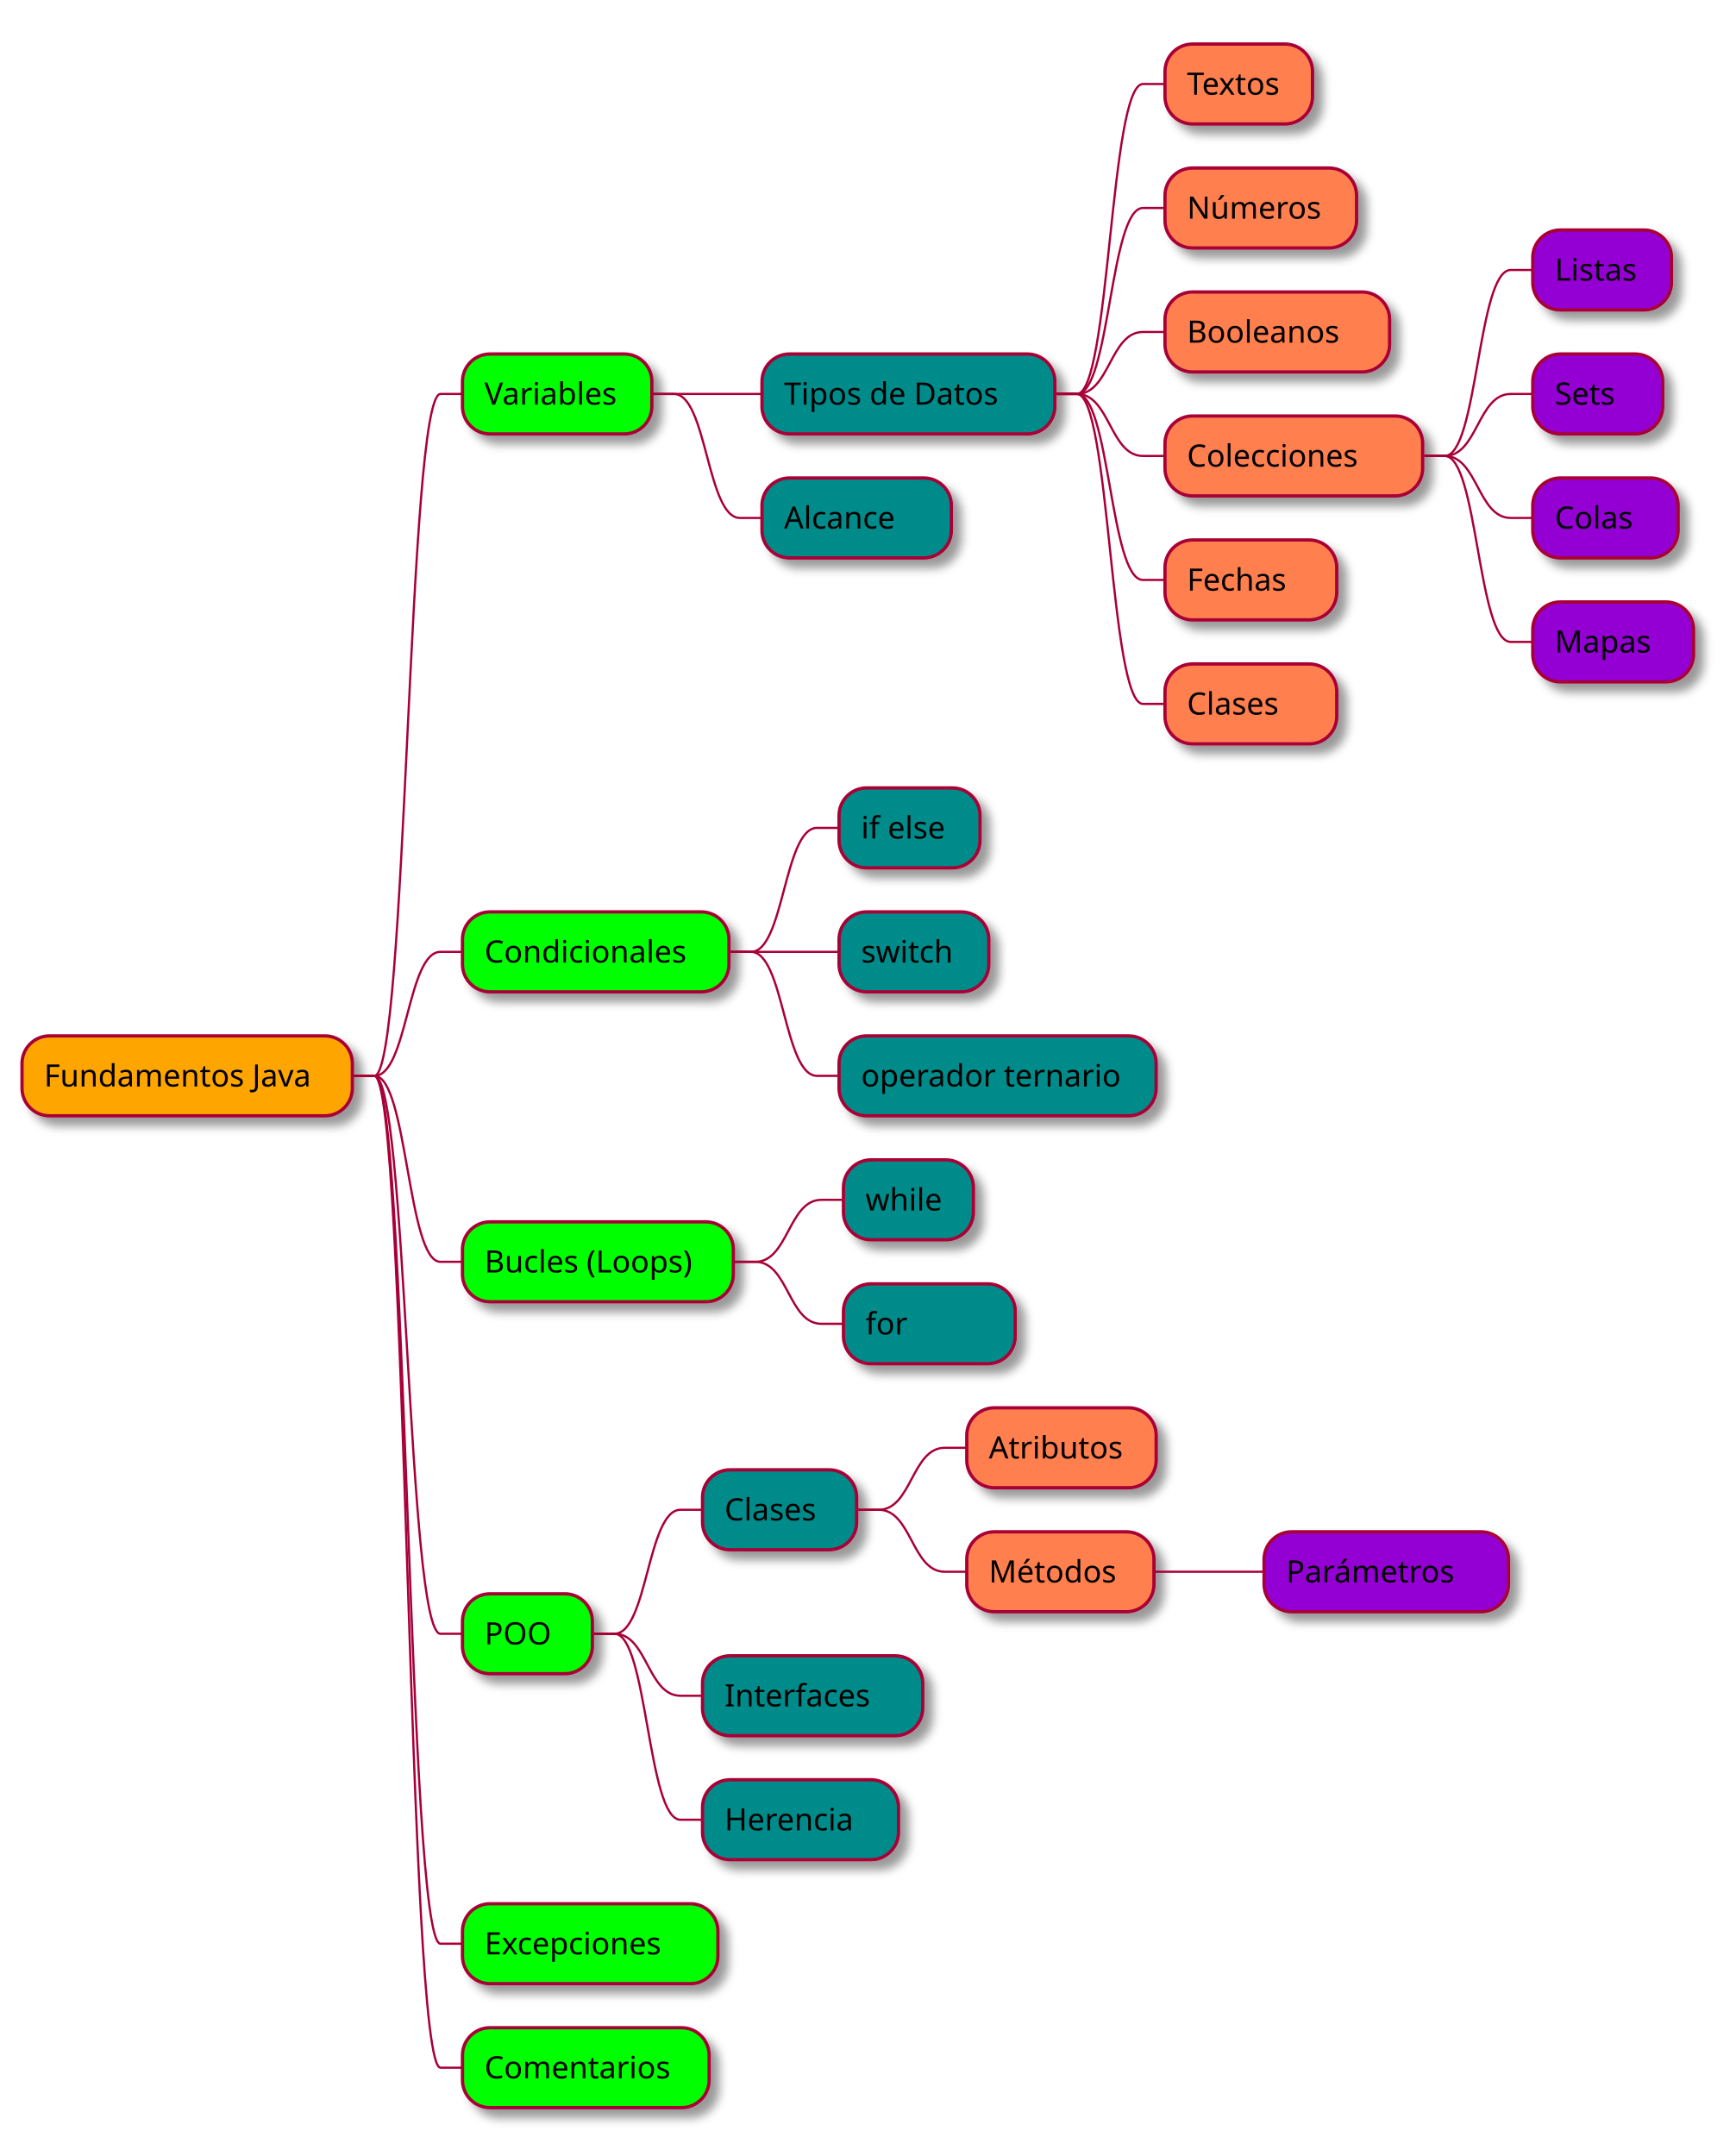
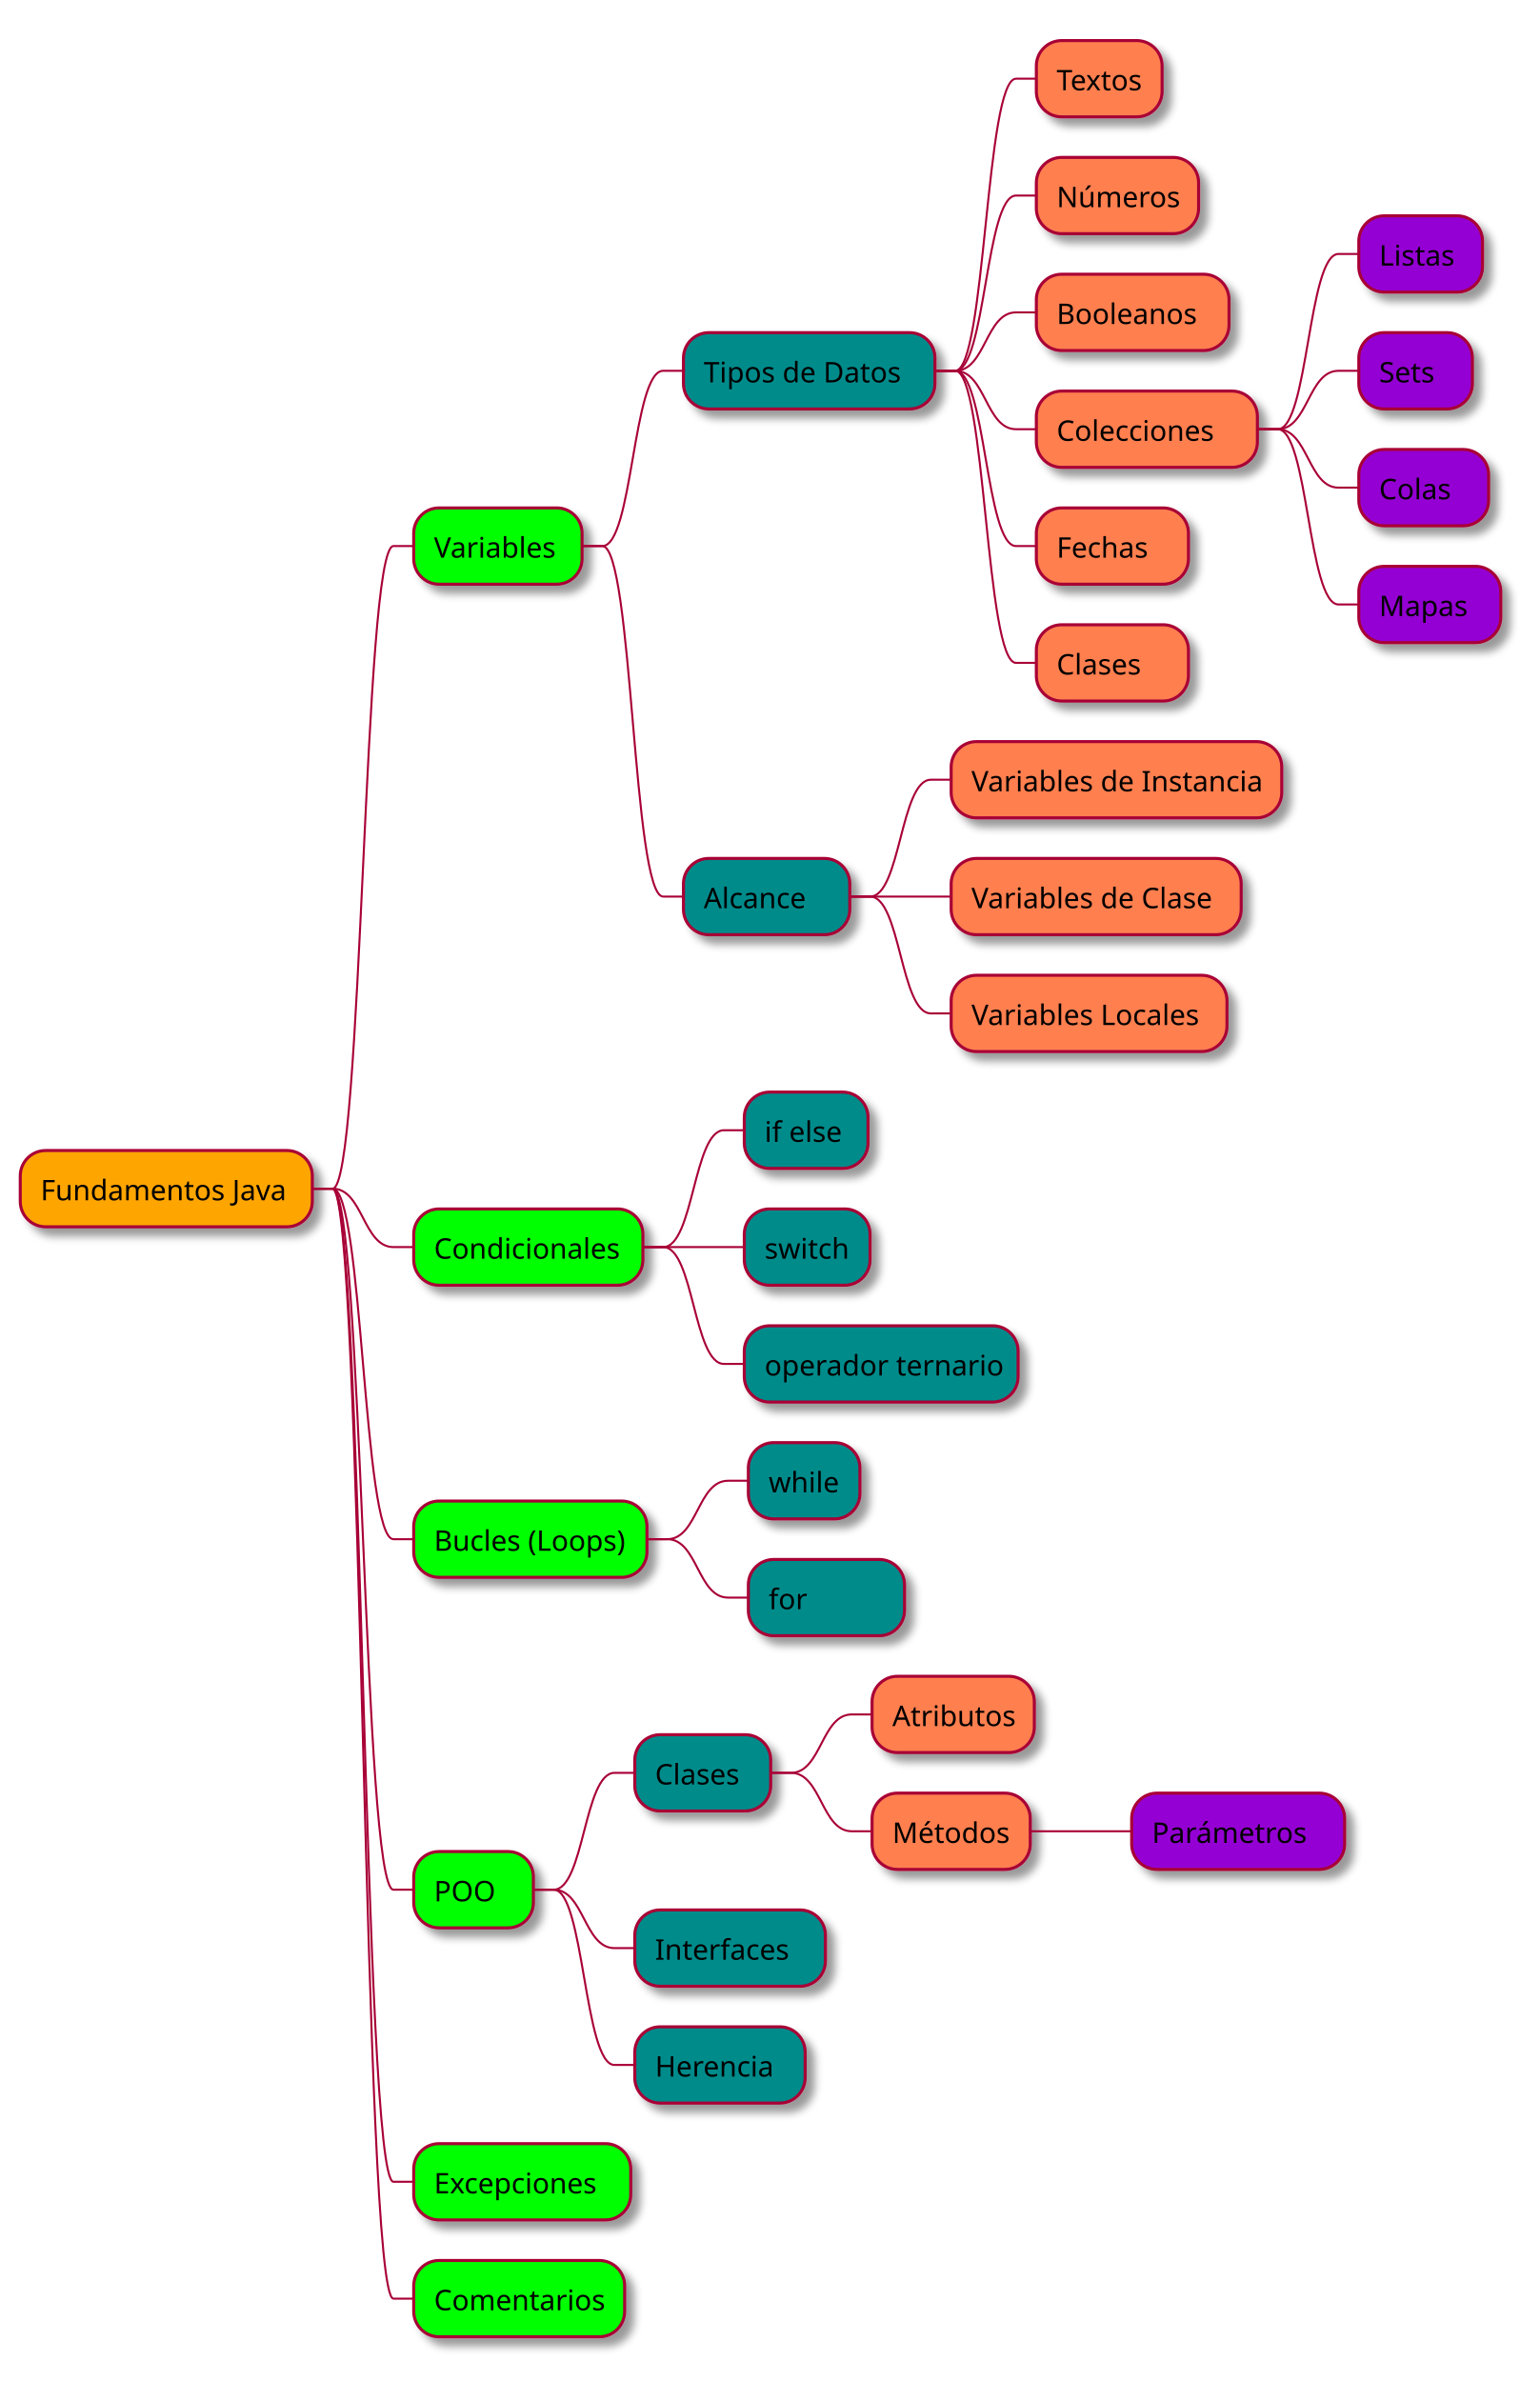
- <svg xmlns="http://www.w3.org/2000/svg" contentScriptType="application/ecmascript" contentStyleType="text/css" height="979px" preserveAspectRatio="none" style="width:788px;height:979px;background:#FFFFFF;" version="1.1" viewBox="0 0 788 979" width="788px" zoomAndPan="magnify">
+ <svg xmlns="http://www.w3.org/2000/svg" contentScriptType="application/ecmascript" contentStyleType="text/css" height="1174px" preserveAspectRatio="none" style="width:759px;height:1174px;background:#FFFFFF;" version="1.1" viewBox="0 0 759 1174" width="759px" zoomAndPan="magnify">
  <defs>
-     <filter height="300%" id="fqdyhw6513tn7" width="300%" x="-1" y="-1">
+     <filter height="300%" id="f1xwnml7bjrmjs" width="300%" x="-1" y="-1">
      <feGaussianBlur result="blurOut" stdDeviation="2.0" />
      <feColorMatrix in="blurOut" result="blurOut2" type="matrix" values="0 0 0 0 0 0 0 0 0 0 0 0 0 0 0 0 0 0 .4 0" />
      <feOffset dx="4.0" dy="4.0" in="blurOut2" result="blurOut3" />
      <feBlend in="SourceGraphic" in2="blurOut3" mode="normal" />
    </filter>
  </defs>
  <g>
-     <rect fill="#FFA500" filter="url(#fqdyhw6513tn7)" height="36.297" rx="12.5" ry="12.5" style="stroke:#A80036;stroke-width:1.5;" width="150" x="10" y="470.375" />
-     <text fill="#000000" font-family="sans-serif" font-size="14" lengthAdjust="spacing" textLength="126" x="20" y="493.37">Fundamentos Java</text>
-     <rect fill="#00FF00" filter="url(#fqdyhw6513tn7)" height="36.297" rx="12.5" ry="12.5" style="stroke:#A80036;stroke-width:1.5;" width="86" x="210" y="160.742" />
-     <text fill="#000000" font-family="sans-serif" font-size="14" lengthAdjust="spacing" textLength="62" x="220" y="183.737">Variables</text>
-     <rect fill="#008B8B" filter="url(#fqdyhw6513tn7)" height="36.297" rx="12.5" ry="12.5" style="stroke:#A80036;stroke-width:1.5;" width="133" x="346" y="160.742" />
-     <text fill="#000000" font-family="sans-serif" font-size="14" lengthAdjust="spacing" textLength="105" x="356" y="183.737">Tipos de Datos</text>
-     <rect fill="#FF7F50" filter="url(#fqdyhw6513tn7)" height="36.297" rx="12.5" ry="12.5" style="stroke:#A80036;stroke-width:1.5;" width="67" x="529" y="20" />
-     <text fill="#000000" font-family="sans-serif" font-size="14" lengthAdjust="spacing" textLength="47" x="539" y="42.995">Textos</text>
-     <path d="M479,178.891 L489,178.891 C504,178.891 504,38.148 519,38.148 L529,38.148 " fill="none" style="stroke:#A80036;stroke-width:1.0;" />
-     <rect fill="#FF7F50" filter="url(#fqdyhw6513tn7)" height="36.297" rx="12.5" ry="12.5" style="stroke:#A80036;stroke-width:1.5;" width="87" x="529" y="76.297" />
-     <text fill="#000000" font-family="sans-serif" font-size="14" lengthAdjust="spacing" textLength="63" x="539" y="99.292">Números</text>
-     <path d="M479,178.891 L489,178.891 C504,178.891 504,94.445 519,94.445 L529,94.445 " fill="none" style="stroke:#A80036;stroke-width:1.0;" />
-     <rect fill="#FF7F50" filter="url(#fqdyhw6513tn7)" height="36.297" rx="12.5" ry="12.5" style="stroke:#A80036;stroke-width:1.5;" width="102" x="529" y="132.594" />
-     <text fill="#000000" font-family="sans-serif" font-size="14" lengthAdjust="spacing" textLength="74" x="539" y="155.589">Booleanos</text>
-     <path d="M479,178.891 L489,178.891 C504,178.891 504,150.742 519,150.742 L529,150.742 " fill="none" style="stroke:#A80036;stroke-width:1.0;" />
-     <rect fill="#FF7F50" filter="url(#fqdyhw6513tn7)" height="36.297" rx="12.5" ry="12.5" style="stroke:#A80036;stroke-width:1.5;" width="117" x="529" y="188.891" />
-     <text fill="#000000" font-family="sans-serif" font-size="14" lengthAdjust="spacing" textLength="85" x="539" y="211.886">Colecciones</text>
-     <rect fill="#9400D3" filter="url(#fqdyhw6513tn7)" height="36.297" rx="12.5" ry="12.5" style="stroke:#A80036;stroke-width:1.5;" width="63" x="696" y="104.445" />
-     <text fill="#000000" font-family="sans-serif" font-size="14" lengthAdjust="spacing" textLength="39" x="706" y="127.44">Listas</text>
-     <path d="M646,207.039 L656,207.039 C671,207.039 671,122.594 686,122.594 L696,122.594 " fill="none" style="stroke:#A80036;stroke-width:1.0;" />
-     <rect fill="#9400D3" filter="url(#fqdyhw6513tn7)" height="36.297" rx="12.5" ry="12.5" style="stroke:#A80036;stroke-width:1.5;" width="59" x="696" y="160.742" />
-     <text fill="#000000" font-family="sans-serif" font-size="14" lengthAdjust="spacing" textLength="31" x="706" y="183.737">Sets</text>
-     <path d="M646,207.039 L656,207.039 C671,207.039 671,178.891 686,178.891 L696,178.891 " fill="none" style="stroke:#A80036;stroke-width:1.0;" />
-     <rect fill="#9400D3" filter="url(#fqdyhw6513tn7)" height="36.297" rx="12.5" ry="12.5" style="stroke:#A80036;stroke-width:1.5;" width="66" x="696" y="217.039" />
-     <text fill="#000000" font-family="sans-serif" font-size="14" lengthAdjust="spacing" textLength="38" x="706" y="240.034">Colas</text>
-     <path d="M646,207.039 L656,207.039 C671,207.039 671,235.188 686,235.188 L696,235.188 " fill="none" style="stroke:#A80036;stroke-width:1.0;" />
-     <rect fill="#9400D3" filter="url(#fqdyhw6513tn7)" height="36.297" rx="12.5" ry="12.5" style="stroke:#A80036;stroke-width:1.5;" width="73" x="696" y="273.336" />
-     <text fill="#000000" font-family="sans-serif" font-size="14" lengthAdjust="spacing" textLength="45" x="706" y="296.331">Mapas</text>
-     <path d="M646,207.039 L656,207.039 C671,207.039 671,291.484 686,291.484 L696,291.484 " fill="none" style="stroke:#A80036;stroke-width:1.0;" />
-     <path d="M479,178.891 L489,178.891 C504,178.891 504,207.039 519,207.039 L529,207.039 " fill="none" style="stroke:#A80036;stroke-width:1.0;" />
-     <rect fill="#FF7F50" filter="url(#fqdyhw6513tn7)" height="36.297" rx="12.5" ry="12.5" style="stroke:#A80036;stroke-width:1.5;" width="78" x="529" y="245.188" />
-     <text fill="#000000" font-family="sans-serif" font-size="14" lengthAdjust="spacing" textLength="50" x="539" y="268.183">Fechas</text>
-     <path d="M479,178.891 L489,178.891 C504,178.891 504,263.336 519,263.336 L529,263.336 " fill="none" style="stroke:#A80036;stroke-width:1.0;" />
-     <rect fill="#FF7F50" filter="url(#fqdyhw6513tn7)" height="36.297" rx="12.5" ry="12.5" style="stroke:#A80036;stroke-width:1.5;" width="78" x="529" y="301.484" />
-     <text fill="#000000" font-family="sans-serif" font-size="14" lengthAdjust="spacing" textLength="46" x="539" y="324.479">Clases</text>
-     <path d="M479,178.891 L489,178.891 C504,178.891 504,319.633 519,319.633 L529,319.633 " fill="none" style="stroke:#A80036;stroke-width:1.0;" />
-     <path d="M296,178.891 L306,178.891 C321,178.891 321,178.891 336,178.891 L346,178.891 " fill="none" style="stroke:#A80036;stroke-width:1.0;" />
-     <rect fill="#008B8B" filter="url(#fqdyhw6513tn7)" height="36.297" rx="12.5" ry="12.5" style="stroke:#A80036;stroke-width:1.5;" width="86" x="346" y="217.039" />
-     <text fill="#000000" font-family="sans-serif" font-size="14" lengthAdjust="spacing" textLength="54" x="356" y="240.034">Alcance</text>
-     <path d="M296,178.891 L306,178.891 C321,178.891 321,235.188 336,235.188 L346,235.188 " fill="none" style="stroke:#A80036;stroke-width:1.0;" />
-     <path d="M160,488.523 L170,488.523 C185,488.523 185,178.891 200,178.891 L210,178.891 " fill="none" style="stroke:#A80036;stroke-width:1.0;" />
-     <rect fill="#00FF00" filter="url(#fqdyhw6513tn7)" height="36.297" rx="12.5" ry="12.5" style="stroke:#A80036;stroke-width:1.5;" width="121" x="210" y="414.078" />
-     <text fill="#000000" font-family="sans-serif" font-size="14" lengthAdjust="spacing" textLength="97" x="220" y="437.073">Condicionales</text>
-     <rect fill="#008B8B" filter="url(#fqdyhw6513tn7)" height="36.297" rx="12.5" ry="12.5" style="stroke:#A80036;stroke-width:1.5;" width="64" x="381" y="357.781" />
-     <text fill="#000000" font-family="sans-serif" font-size="14" lengthAdjust="spacing" textLength="40" x="391" y="380.776">if else</text>
-     <path d="M331,432.227 L341,432.227 C356,432.227 356,375.93 371,375.93 L381,375.93 " fill="none" style="stroke:#A80036;stroke-width:1.0;" />
-     <rect fill="#008B8B" filter="url(#fqdyhw6513tn7)" height="36.297" rx="12.5" ry="12.5" style="stroke:#A80036;stroke-width:1.5;" width="68" x="381" y="414.078" />
-     <text fill="#000000" font-family="sans-serif" font-size="14" lengthAdjust="spacing" textLength="44" x="391" y="437.073">switch</text>
-     <path d="M331,432.227 L341,432.227 C356,432.227 356,432.227 371,432.227 L381,432.227 " fill="none" style="stroke:#A80036;stroke-width:1.0;" />
-     <rect fill="#008B8B" filter="url(#fqdyhw6513tn7)" height="36.297" rx="12.5" ry="12.5" style="stroke:#A80036;stroke-width:1.5;" width="144" x="381" y="470.375" />
-     <text fill="#000000" font-family="sans-serif" font-size="14" lengthAdjust="spacing" textLength="120" x="391" y="493.37">operador ternario</text>
-     <path d="M331,432.227 L341,432.227 C356,432.227 356,488.523 371,488.523 L381,488.523 " fill="none" style="stroke:#A80036;stroke-width:1.0;" />
-     <path d="M160,488.523 L170,488.523 C185,488.523 185,432.227 200,432.227 L210,432.227 " fill="none" style="stroke:#A80036;stroke-width:1.0;" />
-     <rect fill="#00FF00" filter="url(#fqdyhw6513tn7)" height="36.297" rx="12.5" ry="12.5" style="stroke:#A80036;stroke-width:1.5;" width="123" x="210" y="554.82" />
-     <text fill="#000000" font-family="sans-serif" font-size="14" lengthAdjust="spacing" textLength="103" x="220" y="577.815">Bucles (Loops)</text>
-     <rect fill="#008B8B" filter="url(#fqdyhw6513tn7)" height="36.297" rx="12.5" ry="12.5" style="stroke:#A80036;stroke-width:1.5;" width="59" x="383" y="526.672" />
-     <text fill="#000000" font-family="sans-serif" font-size="14" lengthAdjust="spacing" textLength="35" x="393" y="549.667">while</text>
-     <path d="M333,572.969 L343,572.969 C358,572.969 358,544.82 373,544.82 L383,544.82 " fill="none" style="stroke:#A80036;stroke-width:1.0;" />
-     <rect fill="#008B8B" filter="url(#fqdyhw6513tn7)" height="36.297" rx="12.5" ry="12.5" style="stroke:#A80036;stroke-width:1.5;" width="78" x="383" y="582.969" />
-     <text fill="#000000" font-family="sans-serif" font-size="14" lengthAdjust="spacing" textLength="18" x="393" y="605.964">for</text>
-     <path d="M333,572.969 L343,572.969 C358,572.969 358,601.117 373,601.117 L383,601.117 " fill="none" style="stroke:#A80036;stroke-width:1.0;" />
-     <path d="M160,488.523 L170,488.523 C185,488.523 185,572.969 200,572.969 L210,572.969 " fill="none" style="stroke:#A80036;stroke-width:1.0;" />
-     <rect fill="#00FF00" filter="url(#fqdyhw6513tn7)" height="36.297" rx="12.5" ry="12.5" style="stroke:#A80036;stroke-width:1.5;" width="59" x="210" y="723.711" />
-     <text fill="#000000" font-family="sans-serif" font-size="14" lengthAdjust="spacing" textLength="31" x="220" y="746.706">POO</text>
-     <rect fill="#008B8B" filter="url(#fqdyhw6513tn7)" height="36.297" rx="12.5" ry="12.5" style="stroke:#A80036;stroke-width:1.5;" width="70" x="319" y="667.414" />
-     <text fill="#000000" font-family="sans-serif" font-size="14" lengthAdjust="spacing" textLength="46" x="329" y="690.409">Clases</text>
-     <rect fill="#FF7F50" filter="url(#fqdyhw6513tn7)" height="36.297" rx="12.5" ry="12.5" style="stroke:#A80036;stroke-width:1.5;" width="86" x="439" y="639.266" />
-     <text fill="#000000" font-family="sans-serif" font-size="14" lengthAdjust="spacing" textLength="62" x="449" y="662.261">Atributos</text>
-     <path d="M389,685.562 L399,685.562 C414,685.562 414,657.414 429,657.414 L439,657.414 " fill="none" style="stroke:#A80036;stroke-width:1.0;" />
-     <rect fill="#FF7F50" filter="url(#fqdyhw6513tn7)" height="36.297" rx="12.5" ry="12.5" style="stroke:#A80036;stroke-width:1.5;" width="85" x="439" y="695.562" />
-     <text fill="#000000" font-family="sans-serif" font-size="14" lengthAdjust="spacing" textLength="61" x="449" y="718.558">Métodos</text>
-     <rect fill="#9400D3" filter="url(#fqdyhw6513tn7)" height="36.297" rx="12.5" ry="12.5" style="stroke:#A80036;stroke-width:1.5;" width="111" x="574" y="695.562" />
-     <text fill="#000000" font-family="sans-serif" font-size="14" lengthAdjust="spacing" textLength="79" x="584" y="718.558">Parámetros</text>
-     <path d="M524,713.711 L534,713.711 C549,713.711 549,713.711 564,713.711 L574,713.711 " fill="none" style="stroke:#A80036;stroke-width:1.0;" />
-     <path d="M389,685.562 L399,685.562 C414,685.562 414,713.711 429,713.711 L439,713.711 " fill="none" style="stroke:#A80036;stroke-width:1.0;" />
-     <path d="M269,741.859 L279,741.859 C294,741.859 294,685.562 309,685.562 L319,685.562 " fill="none" style="stroke:#A80036;stroke-width:1.0;" />
-     <rect fill="#008B8B" filter="url(#fqdyhw6513tn7)" height="36.297" rx="12.5" ry="12.5" style="stroke:#A80036;stroke-width:1.5;" width="100" x="319" y="751.859" />
-     <text fill="#000000" font-family="sans-serif" font-size="14" lengthAdjust="spacing" textLength="68" x="329" y="774.855">Interfaces</text>
-     <path d="M269,741.859 L279,741.859 C294,741.859 294,770.008 309,770.008 L319,770.008 " fill="none" style="stroke:#A80036;stroke-width:1.0;" />
-     <rect fill="#008B8B" filter="url(#fqdyhw6513tn7)" height="36.297" rx="12.5" ry="12.5" style="stroke:#A80036;stroke-width:1.5;" width="89" x="319" y="808.156" />
-     <text fill="#000000" font-family="sans-serif" font-size="14" lengthAdjust="spacing" textLength="61" x="329" y="831.151">Herencia</text>
-     <path d="M269,741.859 L279,741.859 C294,741.859 294,826.305 309,826.305 L319,826.305 " fill="none" style="stroke:#A80036;stroke-width:1.0;" />
-     <path d="M160,488.523 L170,488.523 C185,488.523 185,741.859 200,741.859 L210,741.859 " fill="none" style="stroke:#A80036;stroke-width:1.0;" />
-     <rect fill="#00FF00" filter="url(#fqdyhw6513tn7)" height="36.297" rx="12.5" ry="12.5" style="stroke:#A80036;stroke-width:1.5;" width="116" x="210" y="864.453" />
-     <text fill="#000000" font-family="sans-serif" font-size="14" lengthAdjust="spacing" textLength="88" x="220" y="887.448">Excepciones</text>
-     <path d="M160,488.523 L170,488.523 C185,488.523 185,882.602 200,882.602 L210,882.602 " fill="none" style="stroke:#A80036;stroke-width:1.0;" />
-     <rect fill="#00FF00" filter="url(#fqdyhw6513tn7)" height="36.297" rx="12.5" ry="12.5" style="stroke:#A80036;stroke-width:1.5;" width="112" x="210" y="920.75" />
-     <text fill="#000000" font-family="sans-serif" font-size="14" lengthAdjust="spacing" textLength="88" x="220" y="943.745">Comentarios</text>
-     <path d="M160,488.523 L170,488.523 C185,488.523 185,938.898 200,938.898 L210,938.898 " fill="none" style="stroke:#A80036;stroke-width:1.0;" />
+     <rect fill="#FFA500" filter="url(#f1xwnml7bjrmjs)" height="37.609" rx="12.5" ry="12.5" style="stroke:#A80036;stroke-width:1.5;" width="144" x="10" y="567.289" />
+     <text fill="#000000" font-family="sans-serif" font-size="14" lengthAdjust="spacing" textLength="120" x="20" y="591.822">Fundamentos Java</text>
+     <rect fill="#00FF00" filter="url(#f1xwnml7bjrmjs)" height="37.609" rx="12.5" ry="12.5" style="stroke:#A80036;stroke-width:1.5;" width="83" x="204" y="250.438" />
+     <text fill="#000000" font-family="sans-serif" font-size="14" lengthAdjust="spacing" textLength="59" x="214" y="274.971">Variables</text>
+     <rect fill="#008B8B" filter="url(#f1xwnml7bjrmjs)" height="37.609" rx="12.5" ry="12.5" style="stroke:#A80036;stroke-width:1.5;" width="124" x="337" y="164.023" />
+     <text fill="#000000" font-family="sans-serif" font-size="14" lengthAdjust="spacing" textLength="96" x="347" y="188.557">Tipos de Datos</text>
+     <rect fill="#FF7F50" filter="url(#f1xwnml7bjrmjs)" height="37.609" rx="12.5" ry="12.5" style="stroke:#A80036;stroke-width:1.5;" width="62" x="511" y="20" />
+     <text fill="#000000" font-family="sans-serif" font-size="14" lengthAdjust="spacing" textLength="42" x="521" y="44.533">Textos</text>
+     <path d="M461,182.828 L471,182.828 C486,182.828 486,38.805 501,38.805 L511,38.805 " fill="none" style="stroke:#A80036;stroke-width:1.0;" />
+     <rect fill="#FF7F50" filter="url(#f1xwnml7bjrmjs)" height="37.609" rx="12.5" ry="12.5" style="stroke:#A80036;stroke-width:1.5;" width="80" x="511" y="77.609" />
+     <text fill="#000000" font-family="sans-serif" font-size="14" lengthAdjust="spacing" textLength="56" x="521" y="102.143">Números</text>
+     <path d="M461,182.828 L471,182.828 C486,182.828 486,96.414 501,96.414 L511,96.414 " fill="none" style="stroke:#A80036;stroke-width:1.0;" />
+     <rect fill="#FF7F50" filter="url(#f1xwnml7bjrmjs)" height="37.609" rx="12.5" ry="12.5" style="stroke:#A80036;stroke-width:1.5;" width="95" x="511" y="135.219" />
+     <text fill="#000000" font-family="sans-serif" font-size="14" lengthAdjust="spacing" textLength="67" x="521" y="159.752">Booleanos</text>
+     <path d="M461,182.828 L471,182.828 C486,182.828 486,154.023 501,154.023 L511,154.023 " fill="none" style="stroke:#A80036;stroke-width:1.0;" />
+     <rect fill="#FF7F50" filter="url(#f1xwnml7bjrmjs)" height="37.609" rx="12.5" ry="12.5" style="stroke:#A80036;stroke-width:1.5;" width="109" x="511" y="192.828" />
+     <text fill="#000000" font-family="sans-serif" font-size="14" lengthAdjust="spacing" textLength="77" x="521" y="217.361">Colecciones</text>
+     <rect fill="#9400D3" filter="url(#f1xwnml7bjrmjs)" height="37.609" rx="12.5" ry="12.5" style="stroke:#A80036;stroke-width:1.5;" width="61" x="670" y="106.414" />
+     <text fill="#000000" font-family="sans-serif" font-size="14" lengthAdjust="spacing" textLength="37" x="680" y="130.947">Listas</text>
+     <path d="M620,211.633 L630,211.633 C645,211.633 645,125.219 660,125.219 L670,125.219 " fill="none" style="stroke:#A80036;stroke-width:1.0;" />
+     <rect fill="#9400D3" filter="url(#f1xwnml7bjrmjs)" height="37.609" rx="12.5" ry="12.5" style="stroke:#A80036;stroke-width:1.5;" width="56" x="670" y="164.023" />
+     <text fill="#000000" font-family="sans-serif" font-size="14" lengthAdjust="spacing" textLength="28" x="680" y="188.557">Sets</text>
+     <path d="M620,211.633 L630,211.633 C645,211.633 645,182.828 660,182.828 L670,182.828 " fill="none" style="stroke:#A80036;stroke-width:1.0;" />
+     <rect fill="#9400D3" filter="url(#f1xwnml7bjrmjs)" height="37.609" rx="12.5" ry="12.5" style="stroke:#A80036;stroke-width:1.5;" width="64" x="670" y="221.633" />
+     <text fill="#000000" font-family="sans-serif" font-size="14" lengthAdjust="spacing" textLength="36" x="680" y="246.166">Colas</text>
+     <path d="M620,211.633 L630,211.633 C645,211.633 645,240.438 660,240.438 L670,240.438 " fill="none" style="stroke:#A80036;stroke-width:1.0;" />
+     <rect fill="#9400D3" filter="url(#f1xwnml7bjrmjs)" height="37.609" rx="12.5" ry="12.5" style="stroke:#A80036;stroke-width:1.5;" width="70" x="670" y="279.242" />
+     <text fill="#000000" font-family="sans-serif" font-size="14" lengthAdjust="spacing" textLength="42" x="680" y="303.775">Mapas</text>
+     <path d="M620,211.633 L630,211.633 C645,211.633 645,298.047 660,298.047 L670,298.047 " fill="none" style="stroke:#A80036;stroke-width:1.0;" />
+     <path d="M461,182.828 L471,182.828 C486,182.828 486,211.633 501,211.633 L511,211.633 " fill="none" style="stroke:#A80036;stroke-width:1.0;" />
+     <rect fill="#FF7F50" filter="url(#f1xwnml7bjrmjs)" height="37.609" rx="12.5" ry="12.5" style="stroke:#A80036;stroke-width:1.5;" width="75" x="511" y="250.438" />
+     <text fill="#000000" font-family="sans-serif" font-size="14" lengthAdjust="spacing" textLength="47" x="521" y="274.971">Fechas</text>
+     <path d="M461,182.828 L471,182.828 C486,182.828 486,269.242 501,269.242 L511,269.242 " fill="none" style="stroke:#A80036;stroke-width:1.0;" />
+     <rect fill="#FF7F50" filter="url(#f1xwnml7bjrmjs)" height="37.609" rx="12.5" ry="12.5" style="stroke:#A80036;stroke-width:1.5;" width="75" x="511" y="308.047" />
+     <text fill="#000000" font-family="sans-serif" font-size="14" lengthAdjust="spacing" textLength="43" x="521" y="332.58">Clases</text>
+     <path d="M461,182.828 L471,182.828 C486,182.828 486,326.852 501,326.852 L511,326.852 " fill="none" style="stroke:#A80036;stroke-width:1.0;" />
+     <path d="M287,269.242 L297,269.242 C312,269.242 312,182.828 327,182.828 L337,182.828 " fill="none" style="stroke:#A80036;stroke-width:1.0;" />
+     <rect fill="#008B8B" filter="url(#f1xwnml7bjrmjs)" height="37.609" rx="12.5" ry="12.5" style="stroke:#A80036;stroke-width:1.5;" width="82" x="337" y="423.266" />
+     <text fill="#000000" font-family="sans-serif" font-size="14" lengthAdjust="spacing" textLength="50" x="347" y="447.799">Alcance</text>
+     <rect fill="#FF7F50" filter="url(#f1xwnml7bjrmjs)" height="37.609" rx="12.5" ry="12.5" style="stroke:#A80036;stroke-width:1.5;" width="163" x="469" y="365.656" />
+     <text fill="#000000" font-family="sans-serif" font-size="14" lengthAdjust="spacing" textLength="139" x="479" y="390.19">Variables de Instancia</text>
+     <path d="M419,442.07 L429,442.07 C444,442.07 444,384.461 459,384.461 L469,384.461 " fill="none" style="stroke:#A80036;stroke-width:1.0;" />
+     <rect fill="#FF7F50" filter="url(#f1xwnml7bjrmjs)" height="37.609" rx="12.5" ry="12.5" style="stroke:#A80036;stroke-width:1.5;" width="143" x="469" y="423.266" />
+     <text fill="#000000" font-family="sans-serif" font-size="14" lengthAdjust="spacing" textLength="119" x="479" y="447.799">Variables de Clase</text>
+     <path d="M419,442.07 L429,442.07 C444,442.07 444,442.07 459,442.07 L469,442.07 " fill="none" style="stroke:#A80036;stroke-width:1.0;" />
+     <rect fill="#FF7F50" filter="url(#f1xwnml7bjrmjs)" height="37.609" rx="12.5" ry="12.5" style="stroke:#A80036;stroke-width:1.5;" width="136" x="469" y="480.875" />
+     <text fill="#000000" font-family="sans-serif" font-size="14" lengthAdjust="spacing" textLength="112" x="479" y="505.408">Variables Locales</text>
+     <path d="M419,442.07 L429,442.07 C444,442.07 444,499.68 459,499.68 L469,499.68 " fill="none" style="stroke:#A80036;stroke-width:1.0;" />
+     <path d="M287,269.242 L297,269.242 C312,269.242 312,442.07 327,442.07 L337,442.07 " fill="none" style="stroke:#A80036;stroke-width:1.0;" />
+     <path d="M154,586.094 L164,586.094 C179,586.094 179,269.242 194,269.242 L204,269.242 " fill="none" style="stroke:#A80036;stroke-width:1.0;" />
+     <rect fill="#00FF00" filter="url(#f1xwnml7bjrmjs)" height="37.609" rx="12.5" ry="12.5" style="stroke:#A80036;stroke-width:1.5;" width="113" x="204" y="596.094" />
+     <text fill="#000000" font-family="sans-serif" font-size="14" lengthAdjust="spacing" textLength="89" x="214" y="620.627">Condicionales</text>
+     <rect fill="#008B8B" filter="url(#f1xwnml7bjrmjs)" height="37.609" rx="12.5" ry="12.5" style="stroke:#A80036;stroke-width:1.5;" width="61" x="367" y="538.484" />
+     <text fill="#000000" font-family="sans-serif" font-size="14" lengthAdjust="spacing" textLength="37" x="377" y="563.018">if else</text>
+     <path d="M317,614.898 L327,614.898 C342,614.898 342,557.289 357,557.289 L367,557.289 " fill="none" style="stroke:#A80036;stroke-width:1.0;" />
+     <rect fill="#008B8B" filter="url(#f1xwnml7bjrmjs)" height="37.609" rx="12.5" ry="12.5" style="stroke:#A80036;stroke-width:1.5;" width="62" x="367" y="596.094" />
+     <text fill="#000000" font-family="sans-serif" font-size="14" lengthAdjust="spacing" textLength="38" x="377" y="620.627">switch</text>
+     <path d="M317,614.898 L327,614.898 C342,614.898 342,614.898 357,614.898 L367,614.898 " fill="none" style="stroke:#A80036;stroke-width:1.0;" />
+     <rect fill="#008B8B" filter="url(#f1xwnml7bjrmjs)" height="37.609" rx="12.5" ry="12.5" style="stroke:#A80036;stroke-width:1.5;" width="135" x="367" y="653.703" />
+     <text fill="#000000" font-family="sans-serif" font-size="14" lengthAdjust="spacing" textLength="111" x="377" y="678.236">operador ternario</text>
+     <path d="M317,614.898 L327,614.898 C342,614.898 342,672.508 357,672.508 L367,672.508 " fill="none" style="stroke:#A80036;stroke-width:1.0;" />
+     <path d="M154,586.094 L164,586.094 C179,586.094 179,614.898 194,614.898 L204,614.898 " fill="none" style="stroke:#A80036;stroke-width:1.0;" />
+     <rect fill="#00FF00" filter="url(#f1xwnml7bjrmjs)" height="37.609" rx="12.5" ry="12.5" style="stroke:#A80036;stroke-width:1.5;" width="115" x="204" y="740.117" />
+     <text fill="#000000" font-family="sans-serif" font-size="14" lengthAdjust="spacing" textLength="95" x="214" y="764.65">Bucles (Loops)</text>
+     <rect fill="#008B8B" filter="url(#f1xwnml7bjrmjs)" height="37.609" rx="12.5" ry="12.5" style="stroke:#A80036;stroke-width:1.5;" width="55" x="369" y="711.312" />
+     <text fill="#000000" font-family="sans-serif" font-size="14" lengthAdjust="spacing" textLength="31" x="379" y="735.846">while</text>
+     <path d="M319,758.922 L329,758.922 C344,758.922 344,730.117 359,730.117 L369,730.117 " fill="none" style="stroke:#A80036;stroke-width:1.0;" />
+     <rect fill="#008B8B" filter="url(#f1xwnml7bjrmjs)" height="37.609" rx="12.5" ry="12.5" style="stroke:#A80036;stroke-width:1.5;" width="77" x="369" y="768.922" />
+     <text fill="#000000" font-family="sans-serif" font-size="14" lengthAdjust="spacing" textLength="17" x="379" y="793.455">for</text>
+     <path d="M319,758.922 L329,758.922 C344,758.922 344,787.727 359,787.727 L369,787.727 " fill="none" style="stroke:#A80036;stroke-width:1.0;" />
+     <path d="M154,586.094 L164,586.094 C179,586.094 179,758.922 194,758.922 L204,758.922 " fill="none" style="stroke:#A80036;stroke-width:1.0;" />
+     <rect fill="#00FF00" filter="url(#f1xwnml7bjrmjs)" height="37.609" rx="12.5" ry="12.5" style="stroke:#A80036;stroke-width:1.5;" width="59" x="204" y="912.945" />
+     <text fill="#000000" font-family="sans-serif" font-size="14" lengthAdjust="spacing" textLength="31" x="214" y="937.479">POO</text>
+     <rect fill="#008B8B" filter="url(#f1xwnml7bjrmjs)" height="37.609" rx="12.5" ry="12.5" style="stroke:#A80036;stroke-width:1.5;" width="67" x="313" y="855.336" />
+     <text fill="#000000" font-family="sans-serif" font-size="14" lengthAdjust="spacing" textLength="43" x="323" y="879.869">Clases</text>
+     <rect fill="#FF7F50" filter="url(#f1xwnml7bjrmjs)" height="37.609" rx="12.5" ry="12.5" style="stroke:#A80036;stroke-width:1.5;" width="80" x="430" y="826.531" />
+     <text fill="#000000" font-family="sans-serif" font-size="14" lengthAdjust="spacing" textLength="56" x="440" y="851.064">Atributos</text>
+     <path d="M380,874.141 L390,874.141 C405,874.141 405,845.336 420,845.336 L430,845.336 " fill="none" style="stroke:#A80036;stroke-width:1.0;" />
+     <rect fill="#FF7F50" filter="url(#f1xwnml7bjrmjs)" height="37.609" rx="12.5" ry="12.5" style="stroke:#A80036;stroke-width:1.5;" width="78" x="430" y="884.141" />
+     <text fill="#000000" font-family="sans-serif" font-size="14" lengthAdjust="spacing" textLength="54" x="440" y="908.674">Métodos</text>
+     <rect fill="#9400D3" filter="url(#f1xwnml7bjrmjs)" height="37.609" rx="12.5" ry="12.5" style="stroke:#A80036;stroke-width:1.5;" width="105" x="558" y="884.141" />
+     <text fill="#000000" font-family="sans-serif" font-size="14" lengthAdjust="spacing" textLength="73" x="568" y="908.674">Parámetros</text>
+     <path d="M508,902.945 L518,902.945 C533,902.945 533,902.945 548,902.945 L558,902.945 " fill="none" style="stroke:#A80036;stroke-width:1.0;" />
+     <path d="M380,874.141 L390,874.141 C405,874.141 405,902.945 420,902.945 L430,902.945 " fill="none" style="stroke:#A80036;stroke-width:1.0;" />
+     <path d="M263,931.75 L273,931.75 C288,931.75 288,874.141 303,874.141 L313,874.141 " fill="none" style="stroke:#A80036;stroke-width:1.0;" />
+     <rect fill="#008B8B" filter="url(#f1xwnml7bjrmjs)" height="37.609" rx="12.5" ry="12.5" style="stroke:#A80036;stroke-width:1.5;" width="94" x="313" y="941.75" />
+     <text fill="#000000" font-family="sans-serif" font-size="14" lengthAdjust="spacing" textLength="62" x="323" y="966.283">Interfaces</text>
+     <path d="M263,931.75 L273,931.75 C288,931.75 288,960.555 303,960.555 L313,960.555 " fill="none" style="stroke:#A80036;stroke-width:1.0;" />
+     <rect fill="#008B8B" filter="url(#f1xwnml7bjrmjs)" height="37.609" rx="12.5" ry="12.5" style="stroke:#A80036;stroke-width:1.5;" width="84" x="313" y="999.359" />
+     <text fill="#000000" font-family="sans-serif" font-size="14" lengthAdjust="spacing" textLength="56" x="323" y="1023.893">Herencia</text>
+     <path d="M263,931.75 L273,931.75 C288,931.75 288,1018.164 303,1018.164 L313,1018.164 " fill="none" style="stroke:#A80036;stroke-width:1.0;" />
+     <path d="M154,586.094 L164,586.094 C179,586.094 179,931.75 194,931.75 L204,931.75 " fill="none" style="stroke:#A80036;stroke-width:1.0;" />
+     <rect fill="#00FF00" filter="url(#f1xwnml7bjrmjs)" height="37.609" rx="12.5" ry="12.5" style="stroke:#A80036;stroke-width:1.5;" width="107" x="204" y="1056.969" />
+     <text fill="#000000" font-family="sans-serif" font-size="14" lengthAdjust="spacing" textLength="79" x="214" y="1081.502">Excepciones</text>
+     <path d="M154,586.094 L164,586.094 C179,586.094 179,1075.773 194,1075.773 L204,1075.773 " fill="none" style="stroke:#A80036;stroke-width:1.0;" />
+     <rect fill="#00FF00" filter="url(#f1xwnml7bjrmjs)" height="37.609" rx="12.5" ry="12.5" style="stroke:#A80036;stroke-width:1.5;" width="104" x="204" y="1114.578" />
+     <text fill="#000000" font-family="sans-serif" font-size="14" lengthAdjust="spacing" textLength="80" x="214" y="1139.111">Comentarios</text>
+     <path d="M154,586.094 L164,586.094 C179,586.094 179,1133.383 194,1133.383 L204,1133.383 " fill="none" style="stroke:#A80036;stroke-width:1.0;" />
  </g>
</svg>
